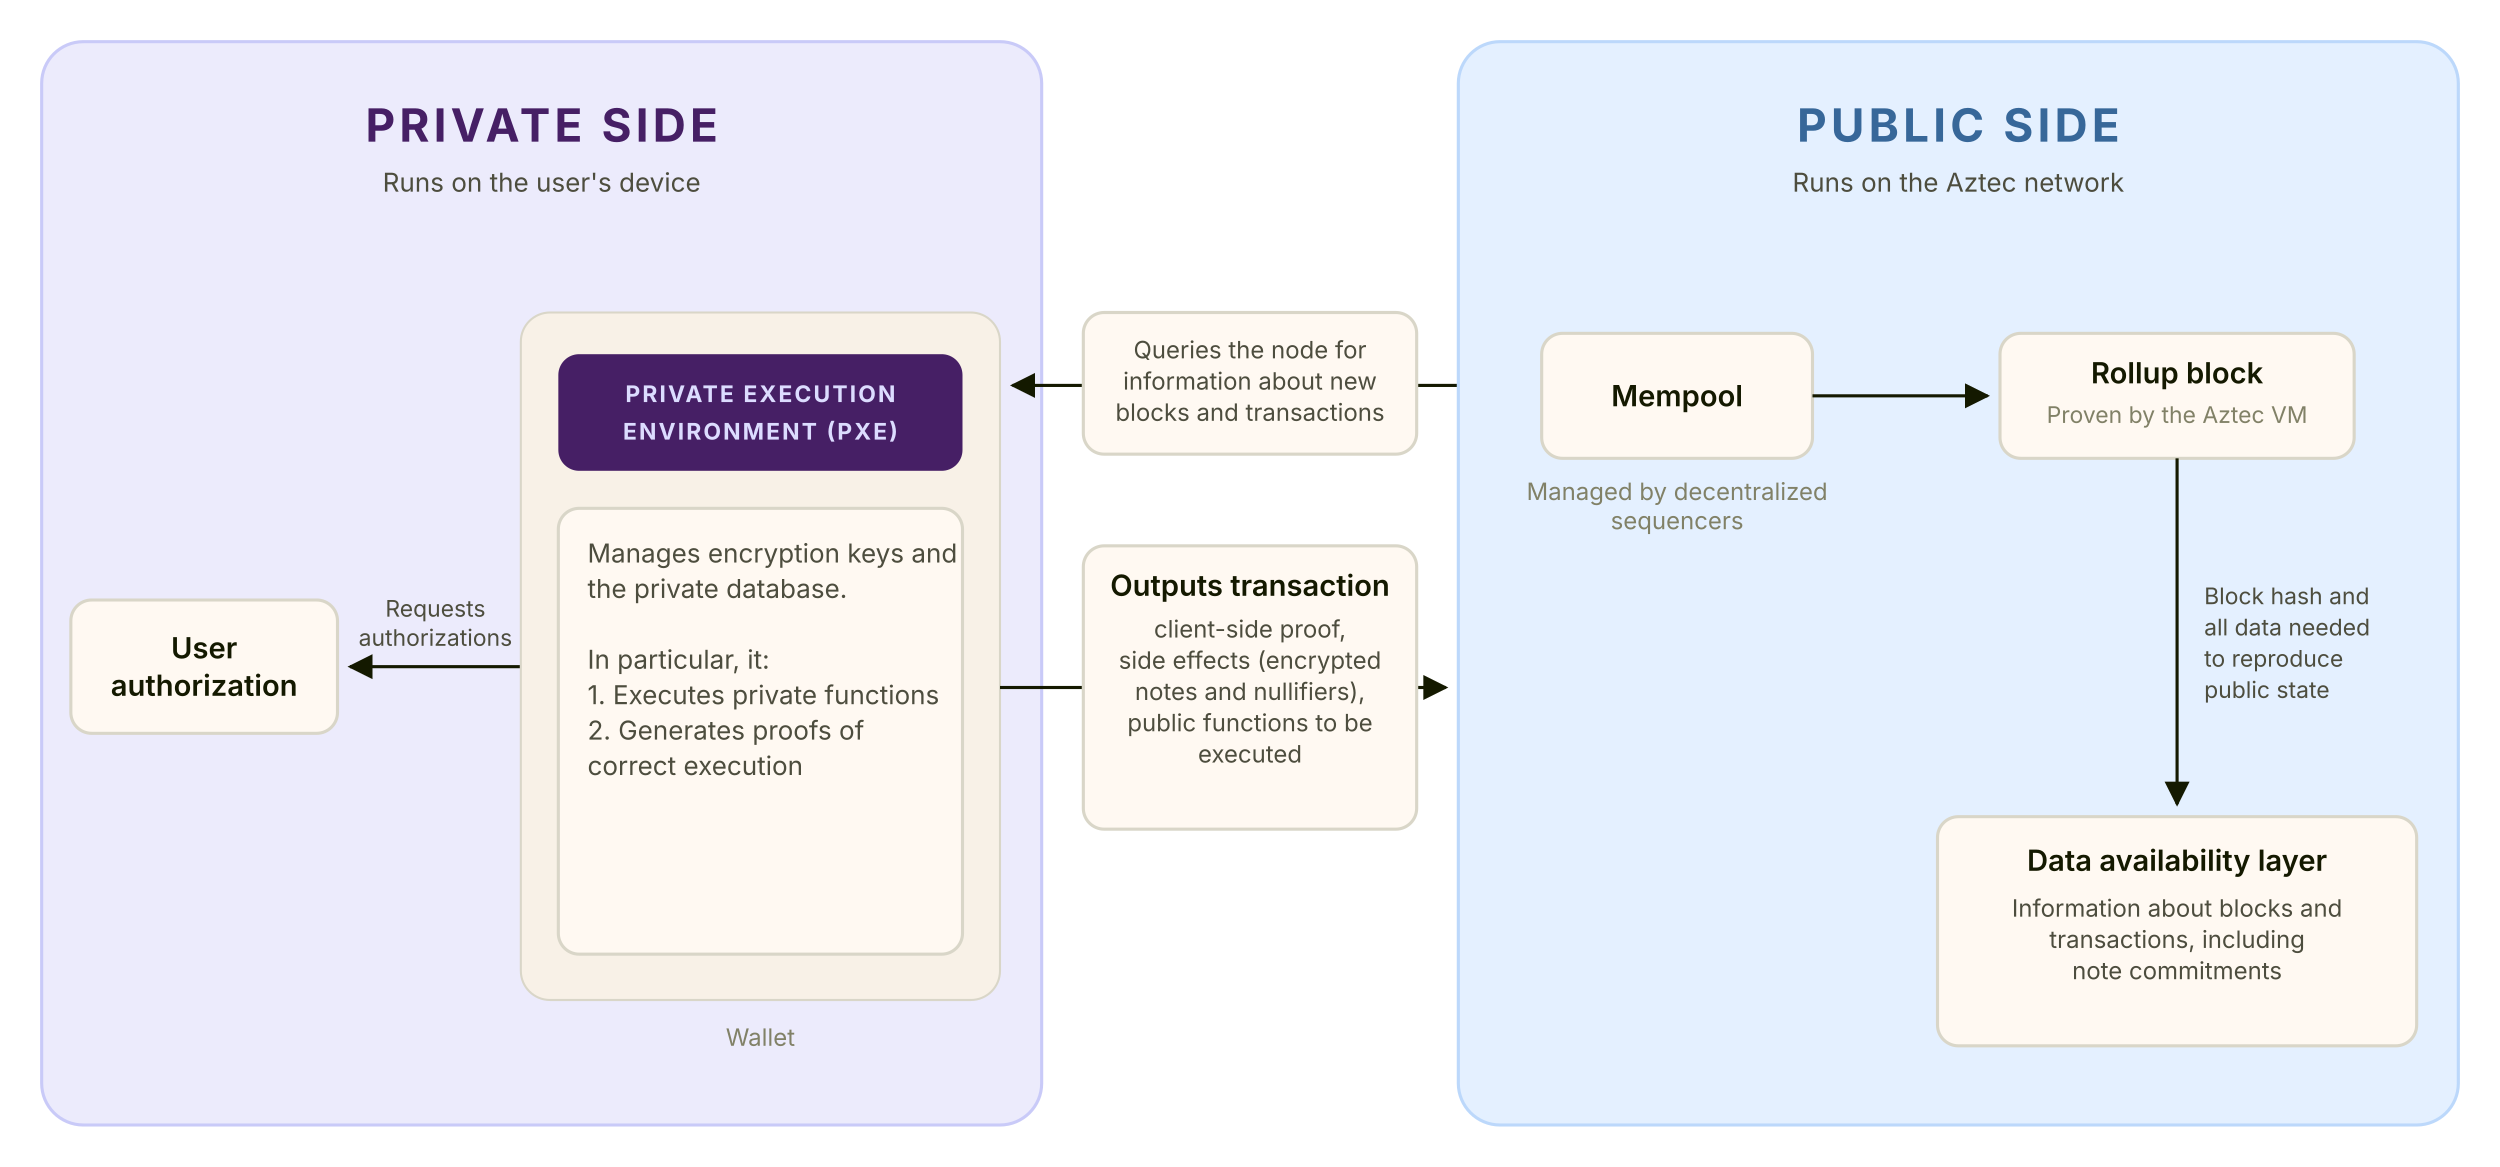
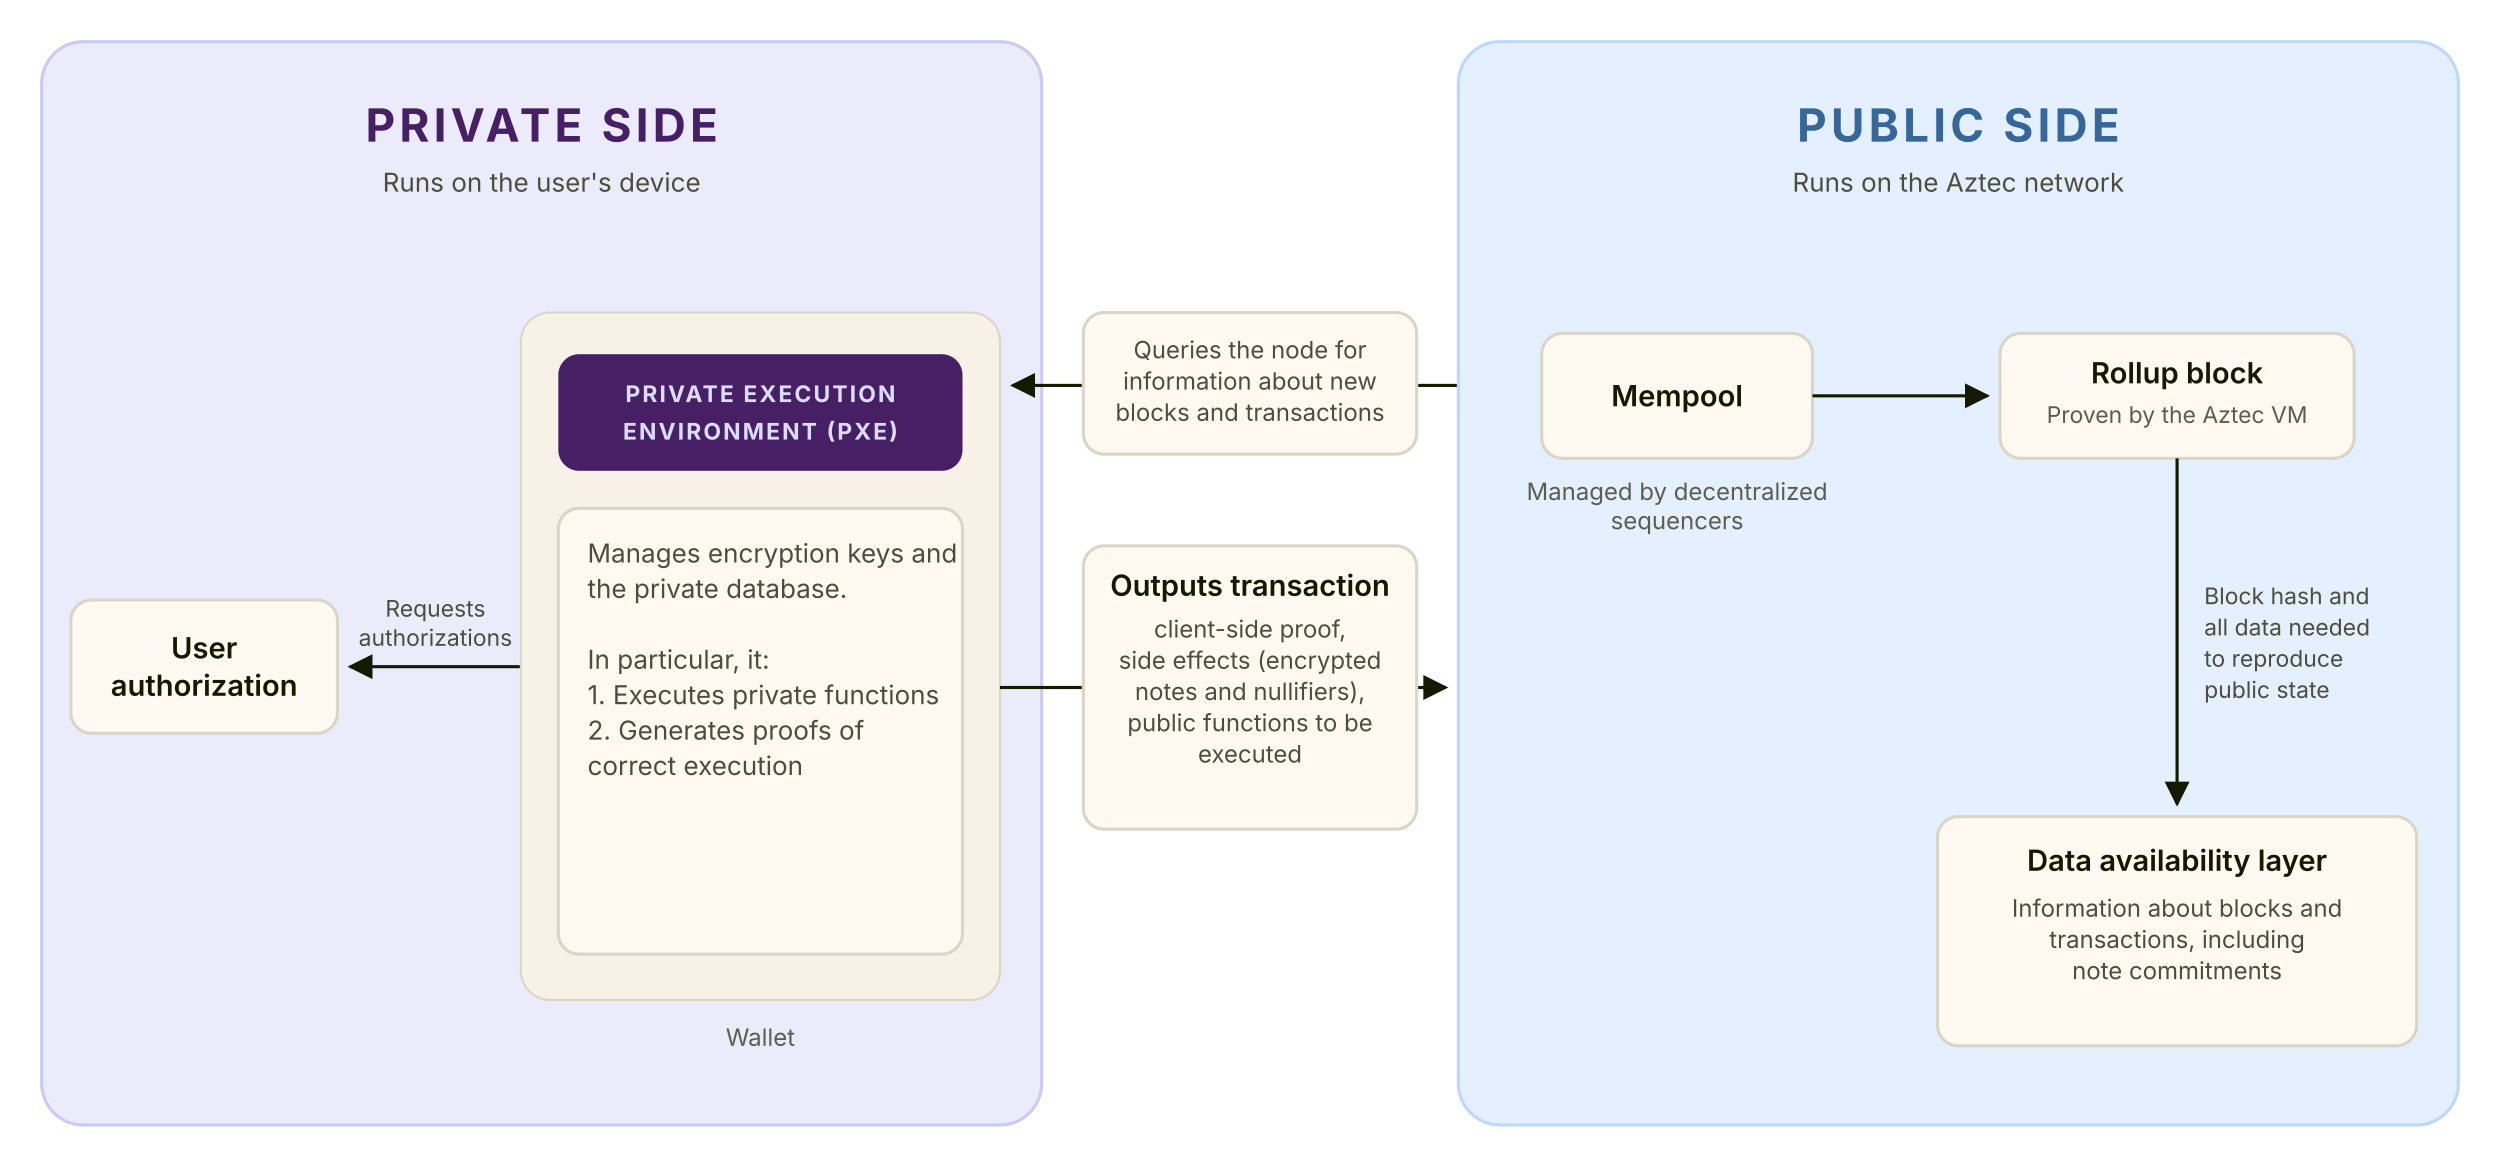
<svg xmlns="http://www.w3.org/2000/svg" viewBox="0 0 1200 560" width="1200" height="560" role="img" aria-labelledby="t d">
  <style>
svg { font-family: Geist, Inter, "Helvetica Neue", Helvetica, Arial, sans-serif; }
text { fill: #141900; }
.muted { fill: #4d4d3e; }
- .faint { fill: #818167; }
+ .faint { fill: #5c5c4f; }
.title { font-size: 22px; font-weight: 700; letter-spacing: 2px; }
.heading { font-size: 22px; font-weight: 600; }
.eyebrow { font-size: 11px; font-weight: 700; letter-spacing: 2px; }
.card-title { font-size: 14px; font-weight: 600; }
.body { font-size: 12.5px; }
.small { font-size: 11.5px; }
.tiny { font-size: 11px; }
.quote { font-size: 14px; }
.badge-text { font-size: 11px; font-weight: 700; letter-spacing: 1px; }
.private-title { fill: #461f65; }
.public-title { fill: #376799; }
.eth-title { fill: #506400; }
.panel-private { fill: #ecebfc; stroke: #c9caf8; stroke-width: 1.5; }
.panel-public { fill: #e4f0ff; stroke: #bcd8fb; stroke-width: 1.5; }
.panel-eth { fill: #eefbc8; stroke: #c8e27a; stroke-width: 1.5; }
.card { fill: #fff9f2; stroke: #d9d6c8; stroke-width: 1.5; }
.inner { fill: #f8f1e7; stroke: #d9d6c8; stroke-width: 1; }
.badge-private { fill: #461f65; }
.badge-private-text { fill: #dcdcff; }
.badge-public { fill: #376799; }
.badge-public-text { fill: #dcecff; }
.badge-eth { fill: #506400; }
.badge-eth-text { fill: #e3ff9b; }
.node-public { fill: #cfe3ff; stroke: #9cc4f7; stroke-width: 1.5; }
.node-private { fill: #dcdcff; stroke: #b4b6fb; stroke-width: 1.5; }
.line { stroke: #141900; stroke-width: 1.5; fill: none; }
.arrow { stroke: #141900; stroke-width: 1.5; fill: none; marker-end: url(#arrowhead); }
.arrowhead { fill: #141900; }
.connector { stroke: #c2c4b6; stroke-width: 1.5; fill: none; }
.divider { stroke: #c2c4b6; stroke-width: 1.5; stroke-dasharray: 6 6; }
.burst { fill: #c8fa00; opacity: 0.55; }
.spent { opacity: 0.45; }
.cross { stroke: #141900; stroke-width: 2; }
.mid { text-anchor: middle; }
</style>
  <defs>
    <marker id="arrowhead" viewBox="0 0 10 10" refX="9" refY="5" markerWidth="8" markerHeight="8" orient="auto-start-reverse">
      <path d="M0,0 L10,5 L0,10 z" class="arrowhead" />
    </marker>
  </defs>
  <rect x="20" y="20" width="480" height="520" rx="20" class="panel-private" />
  <text x="260" y="68" class="title private-title mid">PRIVATE SIDE</text>
  <text x="260" y="92" class="body muted mid">Runs on the user's device</text>
  <rect x="34" y="288" width="128" height="64" rx="10" class="card" />
  <text x="98" y="316" class="card-title mid">User</text>
  <text x="98" y="334" class="card-title mid">authorization</text>
  <line x1="250" y1="320" x2="168" y2="320" class="arrow" />
  <text x="209" y="296" class="tiny muted mid">Requests</text>
  <text x="209" y="310" class="tiny muted mid">authorizations</text>
  <rect x="250" y="150" width="230" height="330" rx="14" class="inner" />
  <text x="365" y="502" class="small faint mid">Wallet</text>
  <rect x="268" y="170" width="194" height="56" rx="10" class="badge-private" />
  <text x="365" y="193" class="badge-text badge-private-text mid">PRIVATE EXECUTION</text>
  <text x="365" y="211" class="badge-text badge-private-text mid">ENVIRONMENT (PXE)</text>
  <rect x="268" y="244" width="194" height="214" rx="10" class="card" />
  <text x="282" y="270" class="body muted">Manages encryption keys and</text>
  <text x="282" y="287" class="body muted">the private database.</text>
  <text x="282" y="321" class="body muted">In particular, it:</text>
  <text x="282" y="338" class="body muted">1. Executes private functions</text>
  <text x="282" y="355" class="body muted">2. Generates proofs of</text>
  <text x="282" y="372" class="body muted">    correct execution</text>
  <line x1="700" y1="185" x2="486" y2="185" class="arrow" />
  <rect x="520" y="150" width="160" height="68" rx="10" class="card" />
  <text x="600" y="172" class="small muted mid">Queries the node for</text>
  <text x="600" y="187" class="small muted mid">information about new</text>
  <text x="600" y="202" class="small muted mid">blocks and transactions</text>
  <line x1="480" y1="330" x2="694" y2="330" class="arrow" />
  <rect x="520" y="262" width="160" height="136" rx="10" class="card" />
  <text x="600" y="286" class="card-title mid">Outputs transaction</text>
  <text x="600" y="306" class="small muted mid">client-side proof,</text>
  <text x="600" y="321" class="small muted mid">side effects (encrypted</text>
  <text x="600" y="336" class="small muted mid">notes and nullifiers),</text>
  <text x="600" y="351" class="small muted mid">public functions to be</text>
  <text x="600" y="366" class="small muted mid">executed</text>
  <rect x="700" y="20" width="480" height="520" rx="20" class="panel-public" />
  <text x="940" y="68" class="title public-title mid">PUBLIC SIDE</text>
  <text x="940" y="92" class="body muted mid">Runs on the Aztec network</text>
  <rect x="740" y="160" width="130" height="60" rx="10" class="card" />
  <text x="805" y="195" class="card-title mid">Mempool</text>
  <text x="805" y="240" class="small faint mid">Managed by decentralized</text>
  <text x="805" y="254" class="small faint mid">sequencers</text>
  <line x1="870" y1="190" x2="954" y2="190" class="arrow" />
  <rect x="960" y="160" width="170" height="60" rx="10" class="card" />
  <text x="1045" y="184" class="card-title mid">Rollup block</text>
  <text x="1045" y="203" class="tiny faint mid">Proven by the Aztec VM</text>
  <line x1="1045" y1="220" x2="1045" y2="386" class="arrow" />
  <text x="1058" y="290" class="tiny muted">Block hash and</text>
  <text x="1058" y="305" class="tiny muted">all data needed</text>
  <text x="1058" y="320" class="tiny muted">to reproduce</text>
  <text x="1058" y="335" class="tiny muted">public state</text>
  <rect x="930" y="392" width="230" height="110" rx="10" class="card" />
  <text x="1045" y="418" class="card-title mid">Data availability layer</text>
  <text x="1045" y="440" class="small muted mid">Information about blocks and</text>
  <text x="1045" y="455" class="small muted mid">transactions, including</text>
  <text x="1045" y="470" class="small muted mid">note commitments</text>
</svg>
